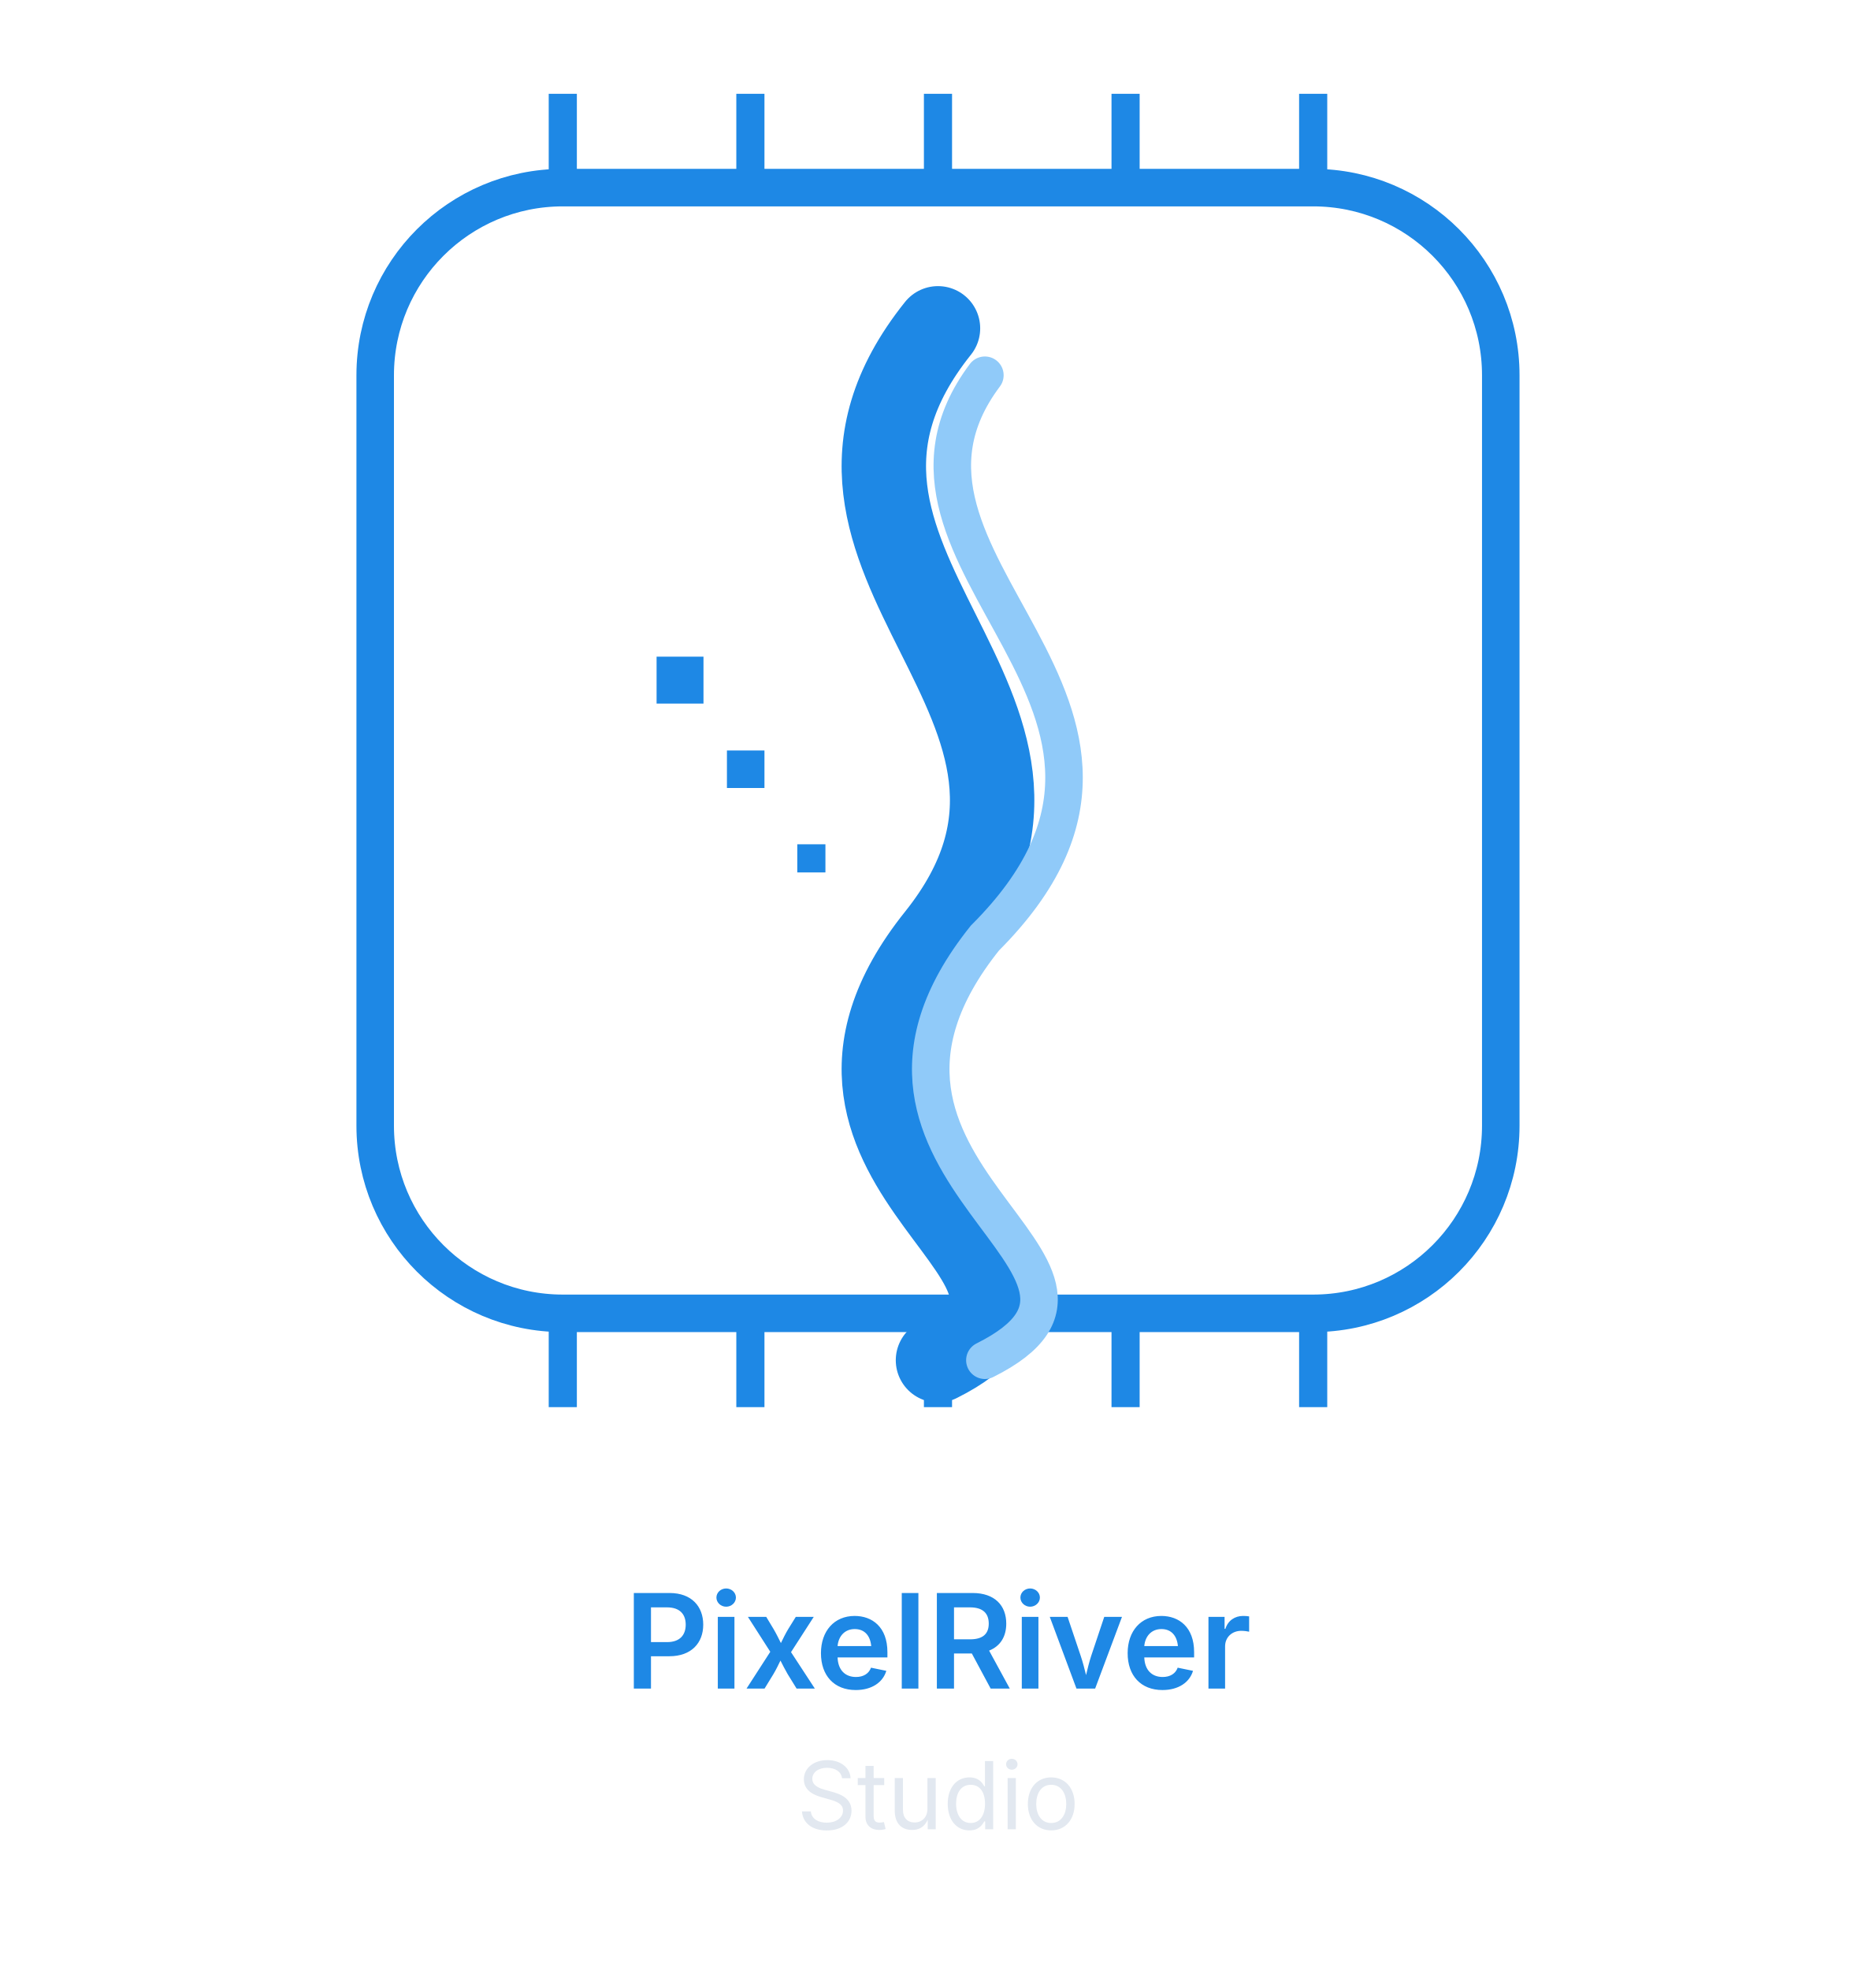
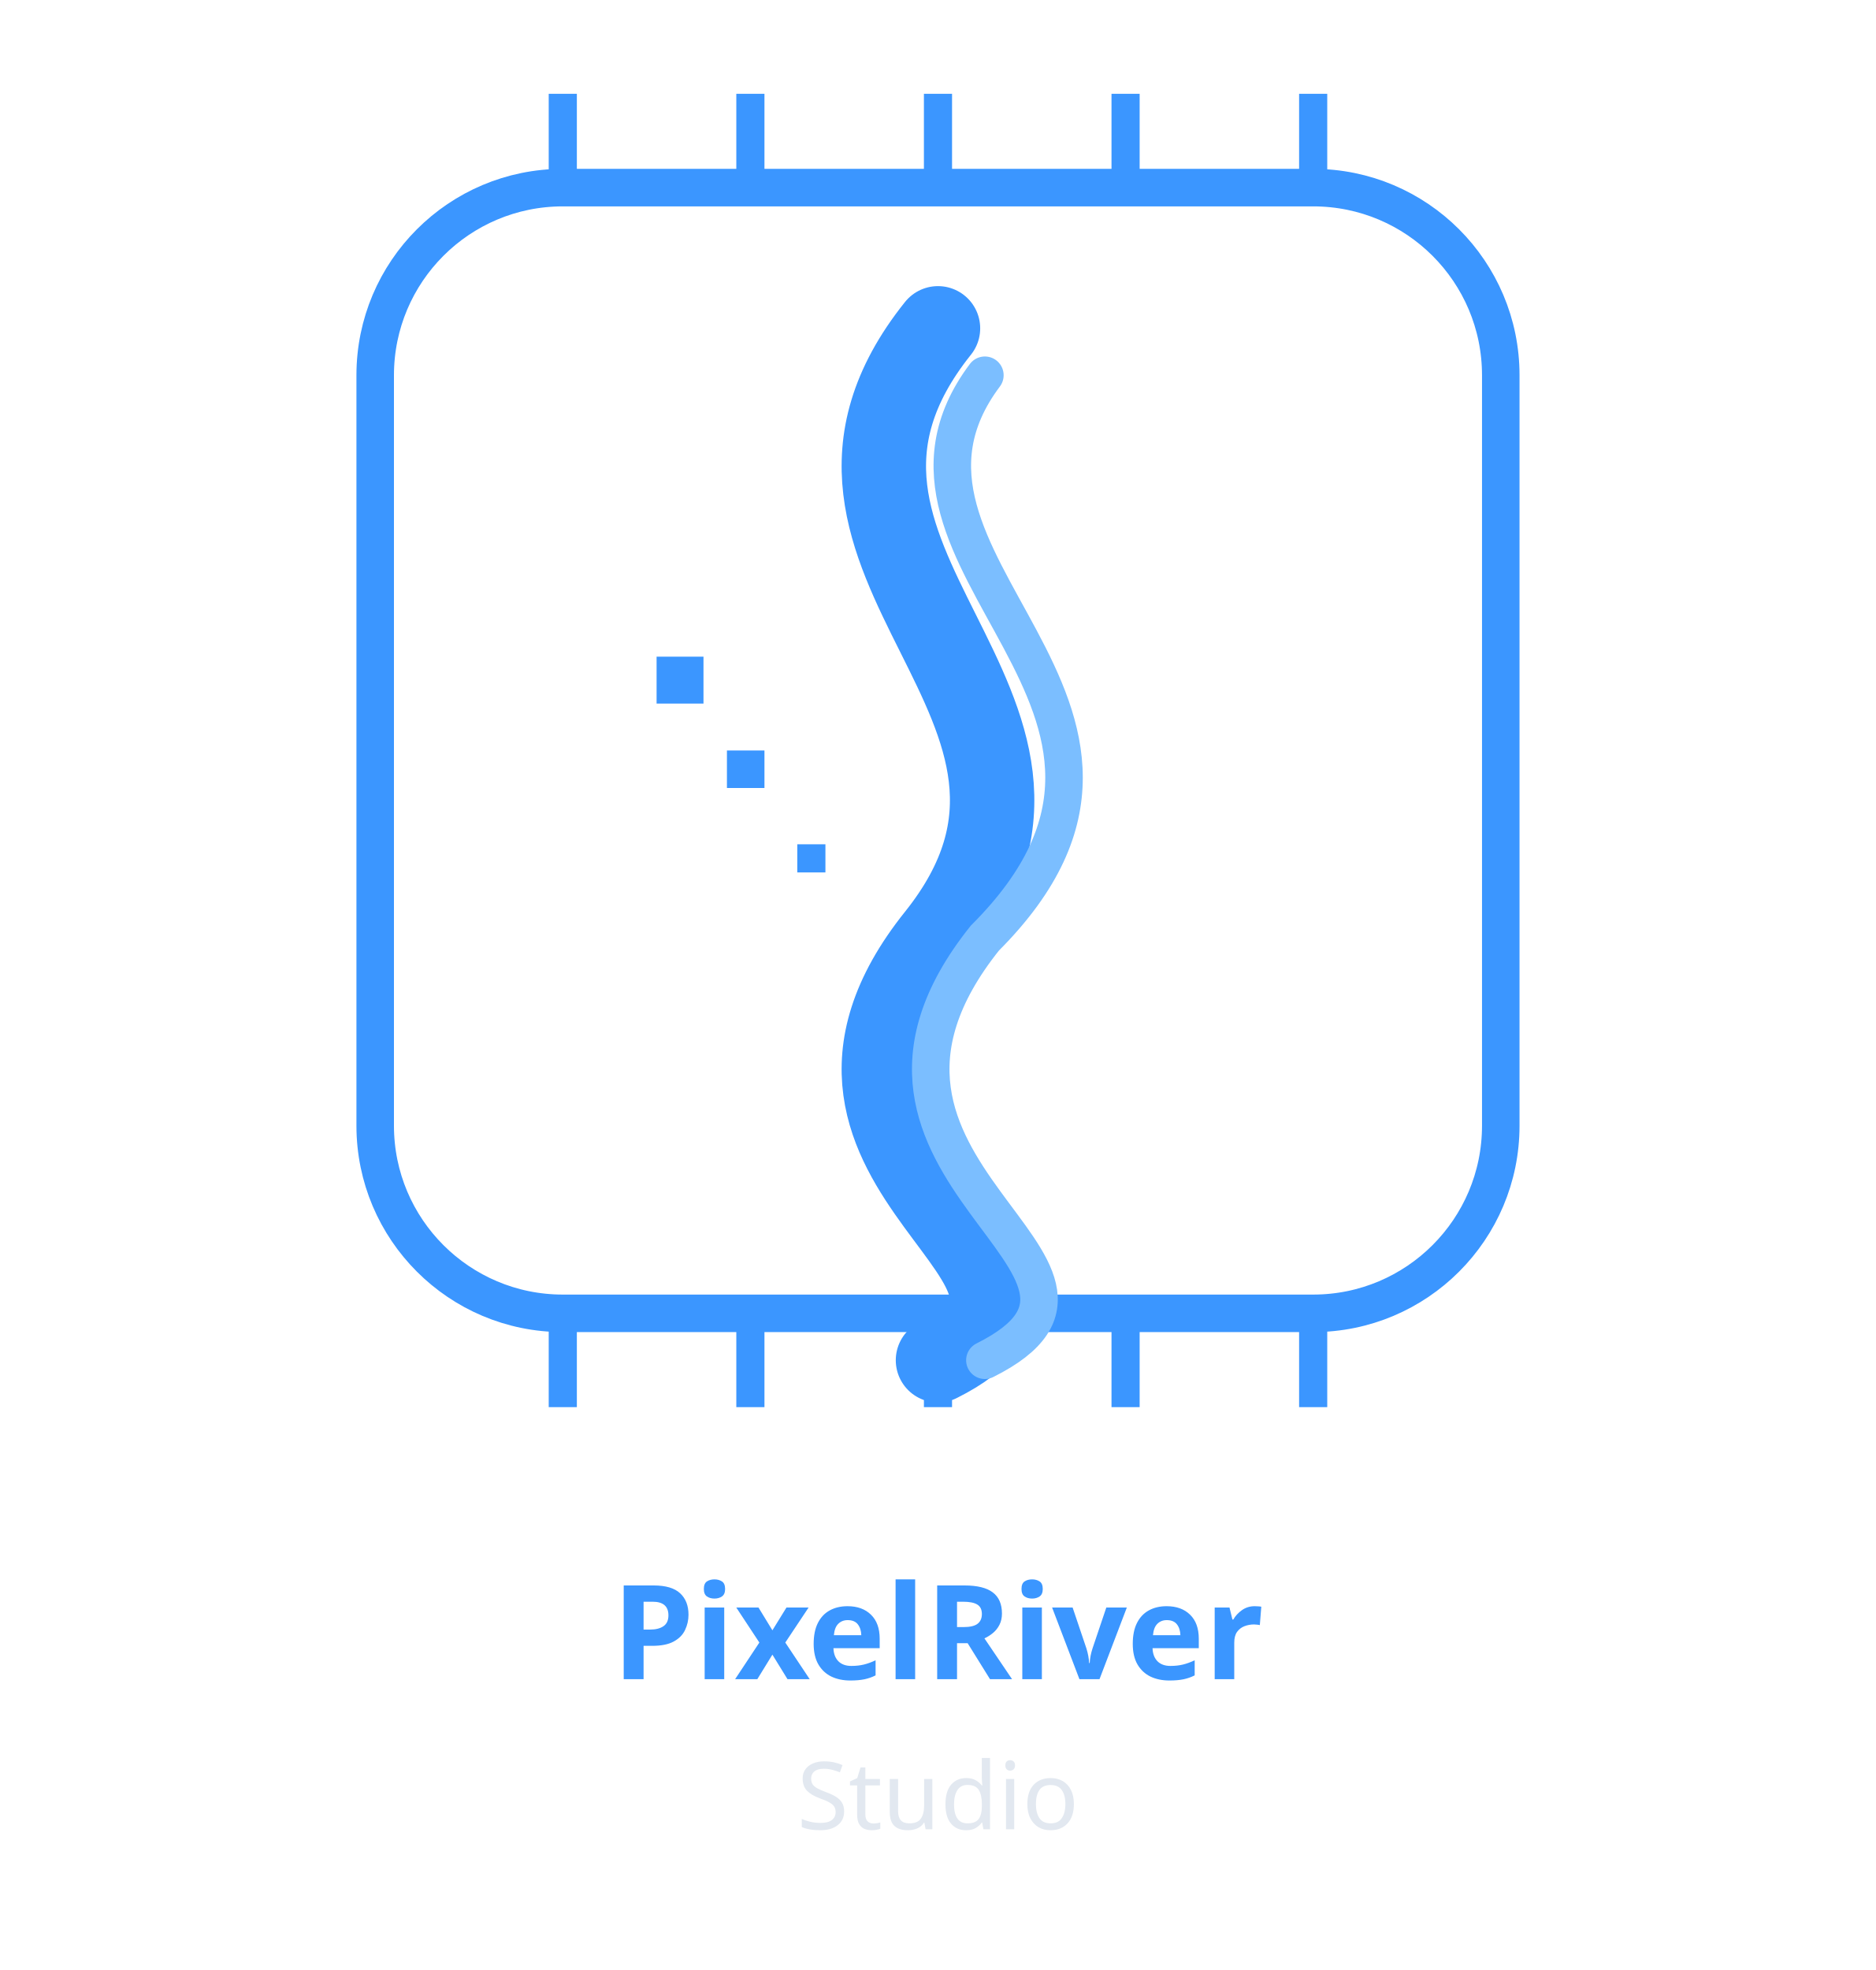
<svg xmlns="http://www.w3.org/2000/svg" width="400" height="420" viewBox="0 0 400 420">
-   <rect x="80" y="40" width="240" height="240" rx="40" fill="none" stroke="#1E88E5" stroke-width="8" />
-   <g stroke="#1E88E5" stroke-width="6">
+   <rect x="80" y="40" width="240" height="240" rx="40" fill="none" stroke="#3b96ff" stroke-width="8" />
+   <g stroke="#3b96ff" stroke-width="6">
    <line x1="120" y1="40" x2="120" y2="20" />
    <line x1="160" y1="40" x2="160" y2="20" />
    <line x1="200" y1="40" x2="200" y2="20" />
    <line x1="240" y1="40" x2="240" y2="20" />
    <line x1="280" y1="40" x2="280" y2="20" />
  </g>
-   <g stroke="#1E88E5" stroke-width="6">
+   <g stroke="#3b96ff" stroke-width="6">
    <line x1="120" y1="280" x2="120" y2="300" />
    <line x1="160" y1="280" x2="160" y2="300" />
    <line x1="200" y1="280" x2="200" y2="300" />
    <line x1="240" y1="280" x2="240" y2="300" />
    <line x1="280" y1="280" x2="280" y2="300" />
  </g>
-   <path d="M200 70            C160 120, 240 150, 200 200            C160 250, 240 270, 200 290" fill="none" stroke="#1E88E5" stroke-width="18" stroke-linecap="round" />
-   <path d="M210 80            C180 120, 260 150, 210 200            C170 250, 250 270, 210 290" fill="none" stroke="#90CAF9" stroke-width="8" stroke-linecap="round" />
-   <rect x="140" y="140" width="10" height="10" fill="#1E88E5" />
-   <rect x="155" y="160" width="8" height="8" fill="#1E88E5" />
-   <rect x="170" y="180" width="6" height="6" fill="#1E88E5" />
-   <text x="200" y="360" text-anchor="middle" font-family="Inter, sans-serif" font-size="28" fill="#1E88E5" font-weight="600">
-         PixelRiver
-   </text>
-   <text x="200" y="390" text-anchor="middle" font-family="Inter, sans-serif" font-size="20" fill="#e2e8f0">
-         Studio
-   </text>
+   <path d="M200 70 C160 120, 240 150, 200 200 C160 250, 240 270, 200 290" fill="none" stroke="#3b96ff" stroke-width="18" stroke-linecap="round" />
+   <path d="M210 80 C180 120, 260 150, 210 200 C170 250, 250 270, 210 290" fill="none" stroke="#7bbeff" stroke-width="8" stroke-linecap="round" />
+   <rect x="140" y="140" width="10" height="10" fill="#3b96ff" />
+   <rect x="155" y="160" width="8" height="8" fill="#3b96ff" />
+   <rect x="170" y="180" width="6" height="6" fill="#3b96ff" />
+   <text x="200" y="358" text-anchor="middle" font-family="Syne, sans-serif" font-size="28" fill="#3b96ff" font-weight="700">PixelRiver</text>
+   <text x="200" y="390" text-anchor="middle" font-family="Syne, sans-serif" font-size="20" fill="#e2e8f0" font-weight="400">Studio</text>
</svg>
